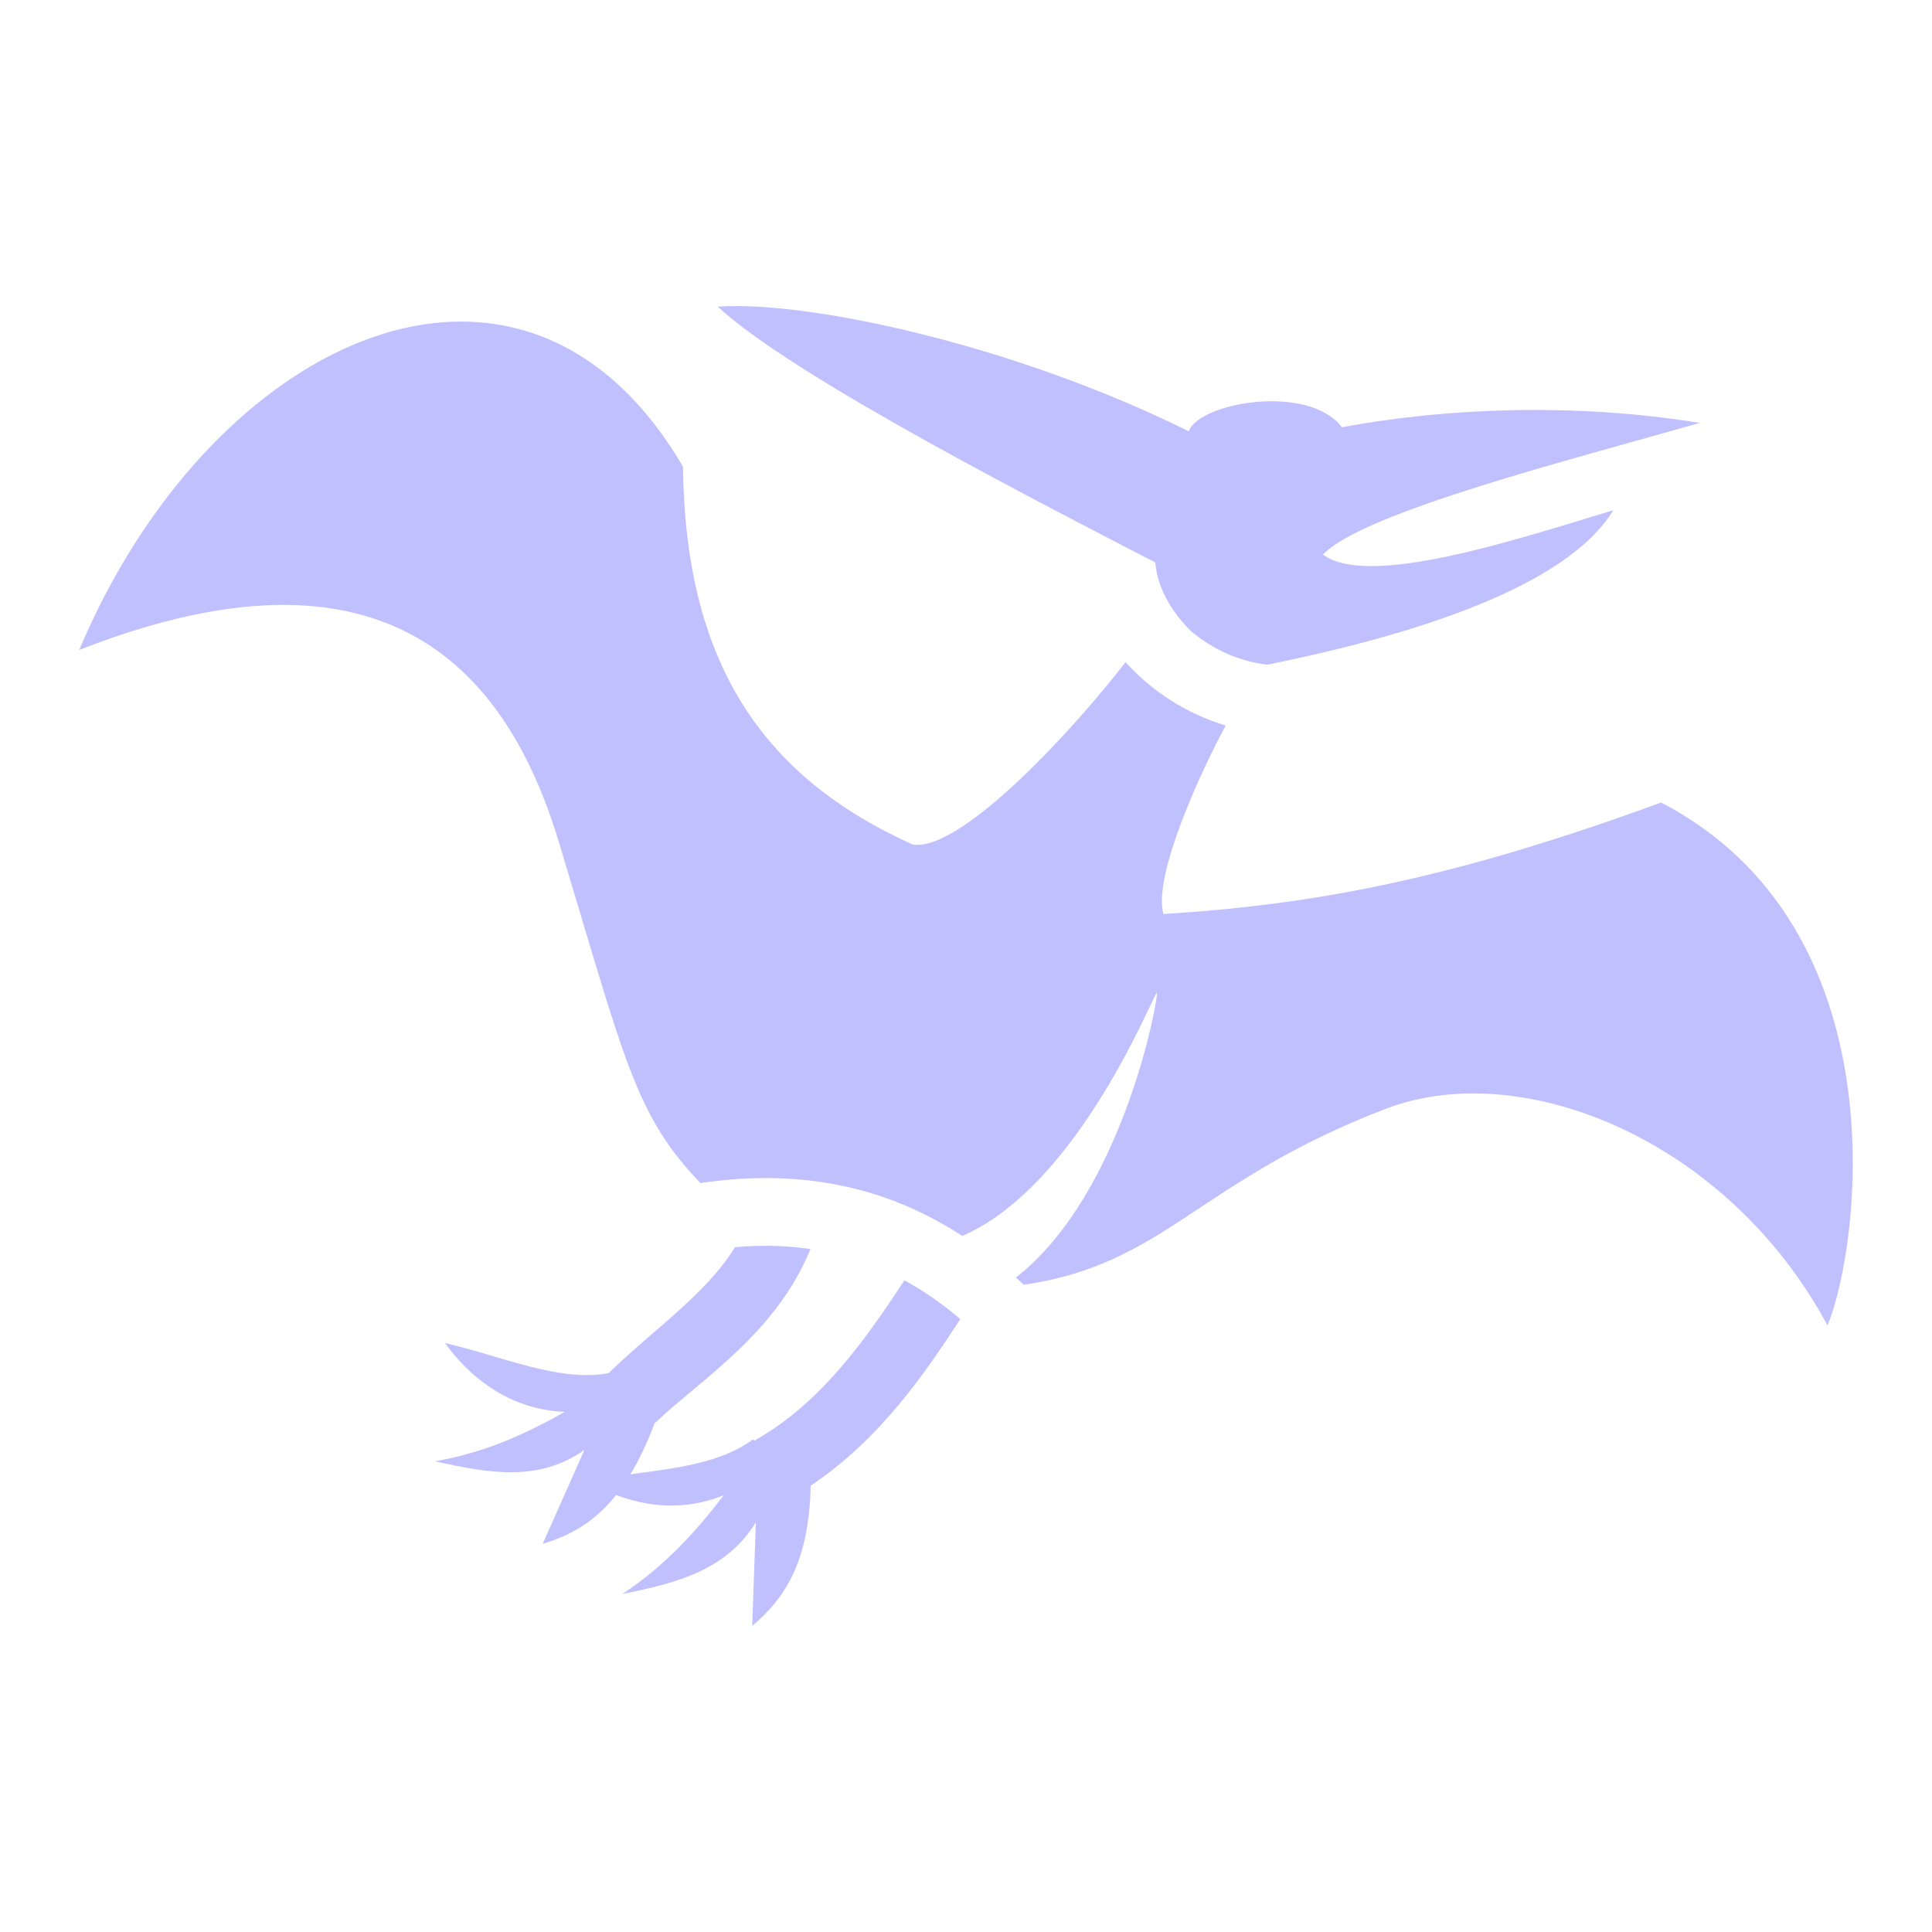
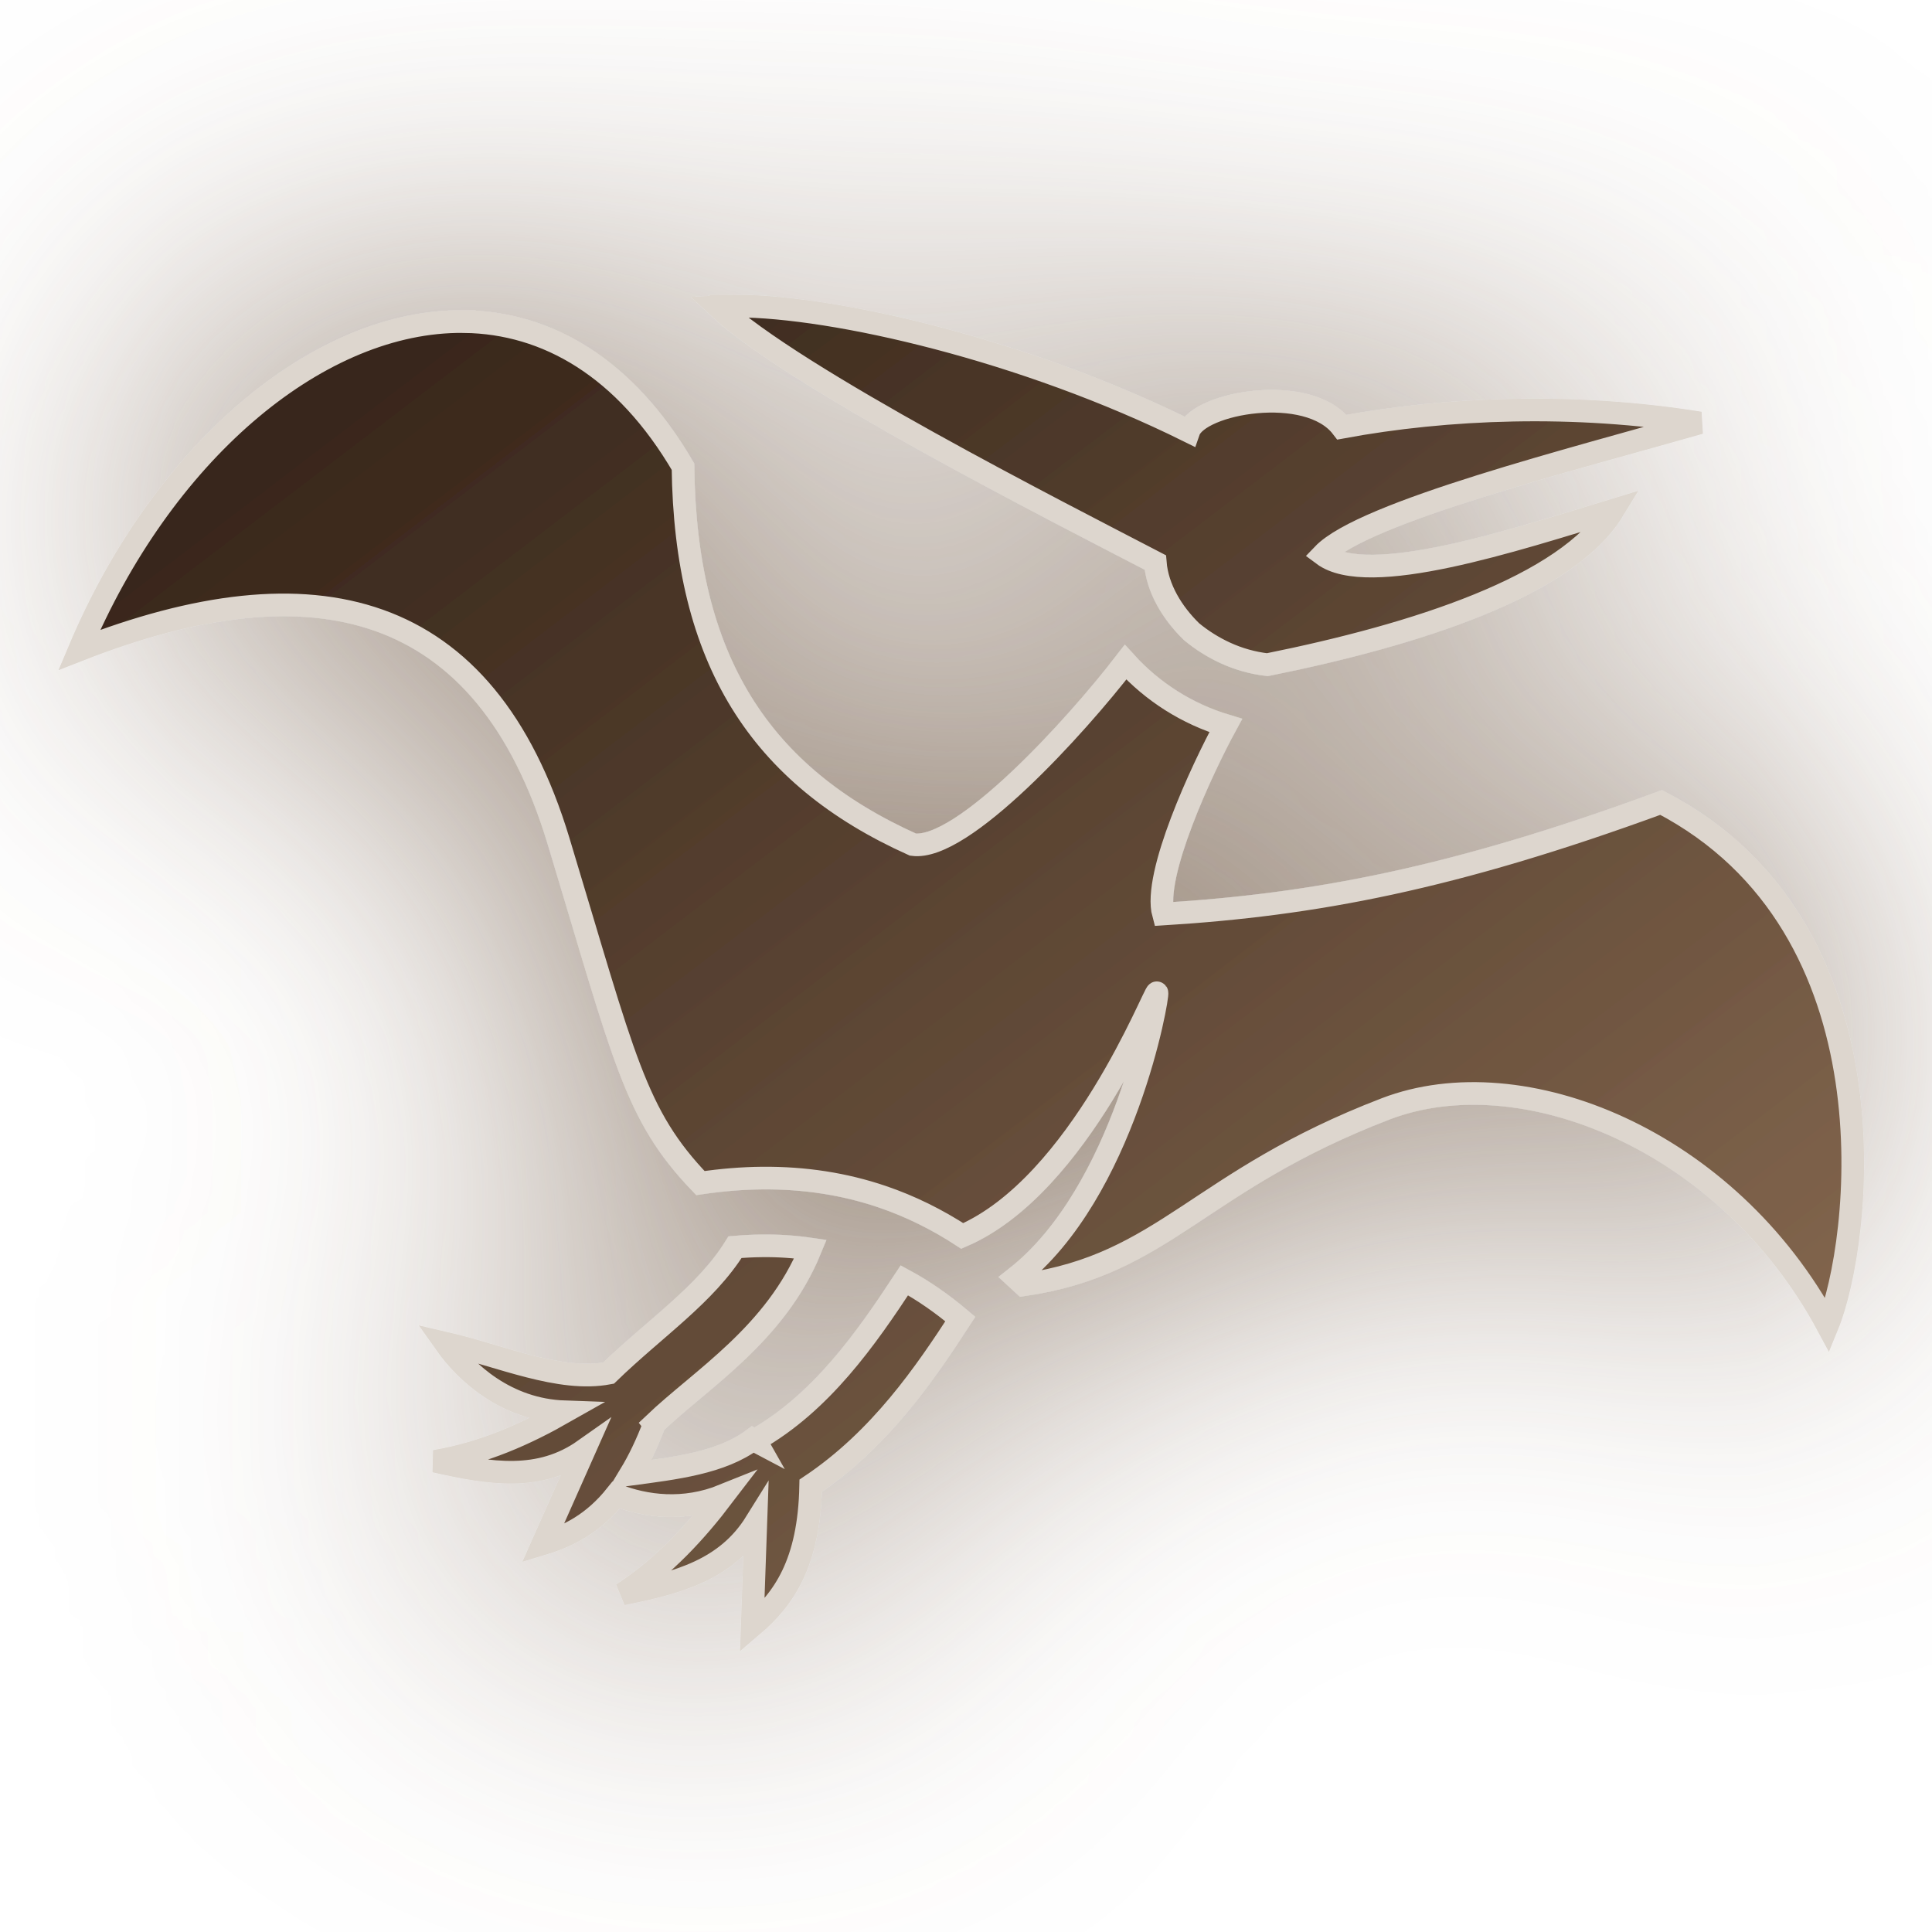
<svg xmlns="http://www.w3.org/2000/svg" viewBox="0 0 512 512">
+   <defs>
+     <filter id="shadow-1" height="300%" width="300%" x="-100%" y="-100%">
+       <feFlood flood-color="rgba(133, 113, 96, 1)" result="flood" />
+       <feComposite in="flood" in2="SourceGraphic" operator="atop" result="composite" />
+       <feGaussianBlur in="composite" stdDeviation="50" result="blur" />
+       <feOffset dx="0" dy="0" result="offset" />
+       <feComposite in="SourceGraphic" in2="offset" operator="over" />
+     </filter>
+     <linearGradient x1="0" x2="1" y1="0" y2="1" id="gradient-1">
+       <stop offset="0%" stop-color="#2e1e14" stop-opacity="1" />
+       <stop offset="100%" stop-color="#8d6f55" stop-opacity="1" />
+     </linearGradient>
+   </defs>
  <g class="" style="" transform="translate(0,0)">
-     <path d="M195.078 81.106a72.32 72.32 0 0 0-4.875.144c20.211 18.922 90.405 54.51 115.96 67.815.566 6.98 4.585 13.445 9.626 18.35a40.955 40.955 0 0 0 8.951 5.618 36.729 36.729 0 0 0 11.121 3.114c39.043-7.876 79.358-20.672 91.674-40.938-26.172 7.951-64.972 20.712-76.94 11.75 10.764-11.26 66.873-25.417 99.874-34.89-33.286-5.368-67.09-3.996-94.844 1.15-8.986-11.726-37.958-6.492-40.58 1.076-43.533-21.561-93.918-33.137-119.967-33.19zm-72.002 4.12a62.517 62.517 0 0 0-2.113.007C83.334 85.964 42.866 120.307 21 172.24c62.03-24.275 107.601-13.472 127.008 50.608 17.565 58.001 20.151 72.474 37.605 90.674 5.596-.823 11.045-1.271 16.336-1.319 11.296-.1 21.9 1.556 31.834 4.932 7.502 2.55 14.56 6.053 21.232 10.4 31.198-13.47 51.025-65.112 51.586-64.447.517.613-8.556 52.854-37.365 75.49.694.628 1.386 1.26 2.07 1.908 37.534-5.482 46.148-27.539 95.938-46.64 36.044-13.828 90.576 8.131 117.07 57.414 8.86-21.59 19.38-105.537-44.095-138.588-55.477 20.318-92.092 27.083-131.909 29.553-2.828-10.308 10.185-38.304 16.522-49.948a58.814 58.814 0 0 1-26.553-16.79c-13.189 17.134-43.243 50.162-56.353 48.34-40.633-18.251-60.322-49.021-60.93-100.151-15.404-26.37-36.115-38.139-57.92-38.45zm78.957 244.932a94.728 94.728 0 0 0-7.232.352c-7.85 12.626-21.201 21.432-33.524 33.387-13.017 2.469-28.692-4.616-43.332-7.98 5.554 7.889 16.231 17.695 31.723 18.233-10.327 5.87-21.318 10.866-34.403 13.102 14.893 3.369 27.772 5.36 39.61-2.998l-11.053 24.88c6.803-2.052 13.433-5.372 19.47-12.95 7.79 3.006 17.858 4.384 28.475.095-7.337 9.633-15.61 18.732-26.834 26.147 14.966-2.992 27.568-6.43 35.375-18.973l-.963 27.442c8.26-7.014 15.099-16.496 15.489-37.17 18.54-12.41 30.418-29.978 39.662-44.164-4.779-4.05-9.7-7.476-14.82-10.256-10.114 15.388-21.978 32.425-39.512 42.344l.135.238-.78-.412c-8.367 6.232-20.49 7.628-32.45 9.23 2.213-3.659 4.332-8.02 6.323-13.293l-.062-.078c12.52-11.941 32.194-23.737 41.455-46.32a82.068 82.068 0 0 0-12.752-.856z" fill="rgba(192, 192, 255, 1)" fill-opacity="1" />
+     <path d="M195.078 81.106a72.32 72.32 0 0 0-4.875.144c20.211 18.922 90.405 54.51 115.96 67.815.566 6.98 4.585 13.445 9.626 18.35a40.955 40.955 0 0 0 8.951 5.618 36.729 36.729 0 0 0 11.121 3.114c39.043-7.876 79.358-20.672 91.674-40.938-26.172 7.951-64.972 20.712-76.94 11.75 10.764-11.26 66.873-25.417 99.874-34.89-33.286-5.368-67.09-3.996-94.844 1.15-8.986-11.726-37.958-6.492-40.58 1.076-43.533-21.561-93.918-33.137-119.967-33.19zm-72.002 4.12a62.517 62.517 0 0 0-2.113.007C83.334 85.964 42.866 120.307 21 172.24c62.03-24.275 107.601-13.472 127.008 50.608 17.565 58.001 20.151 72.474 37.605 90.674 5.596-.823 11.045-1.271 16.336-1.319 11.296-.1 21.9 1.556 31.834 4.932 7.502 2.55 14.56 6.053 21.232 10.4 31.198-13.47 51.025-65.112 51.586-64.447.517.613-8.556 52.854-37.365 75.49.694.628 1.386 1.26 2.07 1.908 37.534-5.482 46.148-27.539 95.938-46.64 36.044-13.828 90.576 8.131 117.07 57.414 8.86-21.59 19.38-105.537-44.095-138.588-55.477 20.318-92.092 27.083-131.909 29.553-2.828-10.308 10.185-38.304 16.522-49.948a58.814 58.814 0 0 1-26.553-16.79c-13.189 17.134-43.243 50.162-56.353 48.34-40.633-18.251-60.322-49.021-60.93-100.151-15.404-26.37-36.115-38.139-57.92-38.45zm78.957 244.932a94.728 94.728 0 0 0-7.232.352c-7.85 12.626-21.201 21.432-33.524 33.387-13.017 2.469-28.692-4.616-43.332-7.98 5.554 7.889 16.231 17.695 31.723 18.233-10.327 5.87-21.318 10.866-34.403 13.102 14.893 3.369 27.772 5.36 39.61-2.998l-11.053 24.88c6.803-2.052 13.433-5.372 19.47-12.95 7.79 3.006 17.858 4.384 28.475.095-7.337 9.633-15.61 18.732-26.834 26.147 14.966-2.992 27.568-6.43 35.375-18.973l-.963 27.442c8.26-7.014 15.099-16.496 15.489-37.17 18.54-12.41 30.418-29.978 39.662-44.164-4.779-4.05-9.7-7.476-14.82-10.256-10.114 15.388-21.978 32.425-39.512 42.344l.135.238-.78-.412c-8.367 6.232-20.49 7.628-32.45 9.23 2.213-3.659 4.332-8.02 6.323-13.293l-.062-.078c12.52-11.941 32.194-23.737 41.455-46.32a82.068 82.068 0 0 0-12.752-.856z" fill="url(#gradient-1)" stroke="#ddd6ce" stroke-opacity="1" stroke-width="6" filter="url(#shadow-1)" />
  </g>
</svg>
